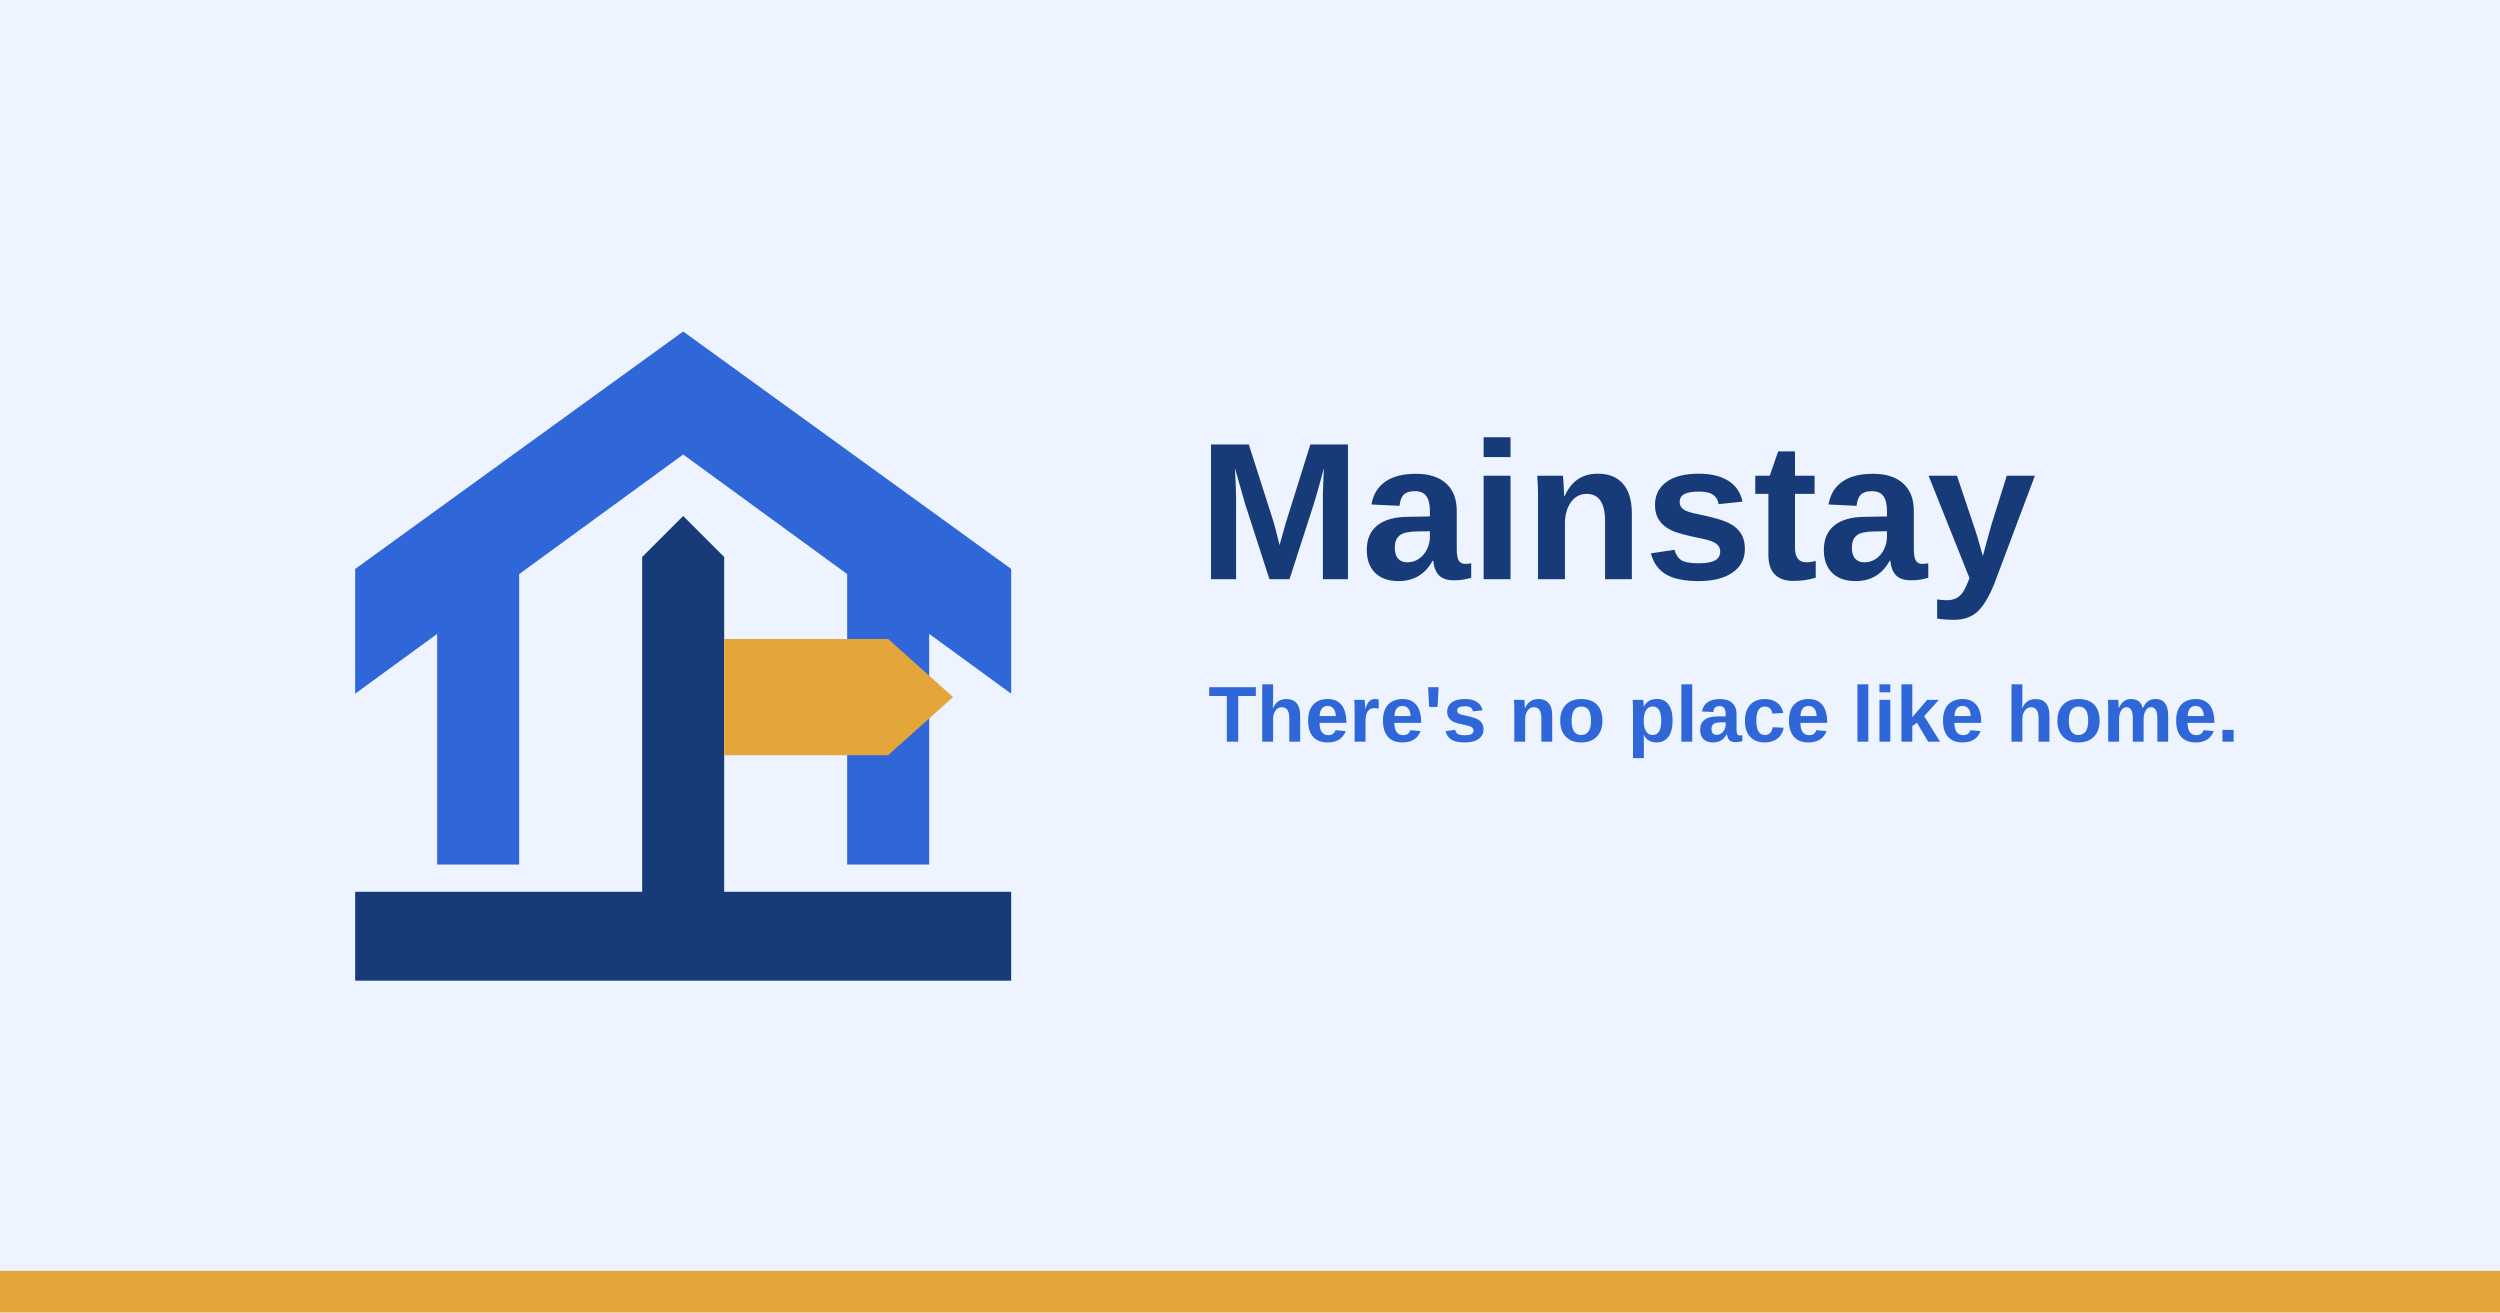
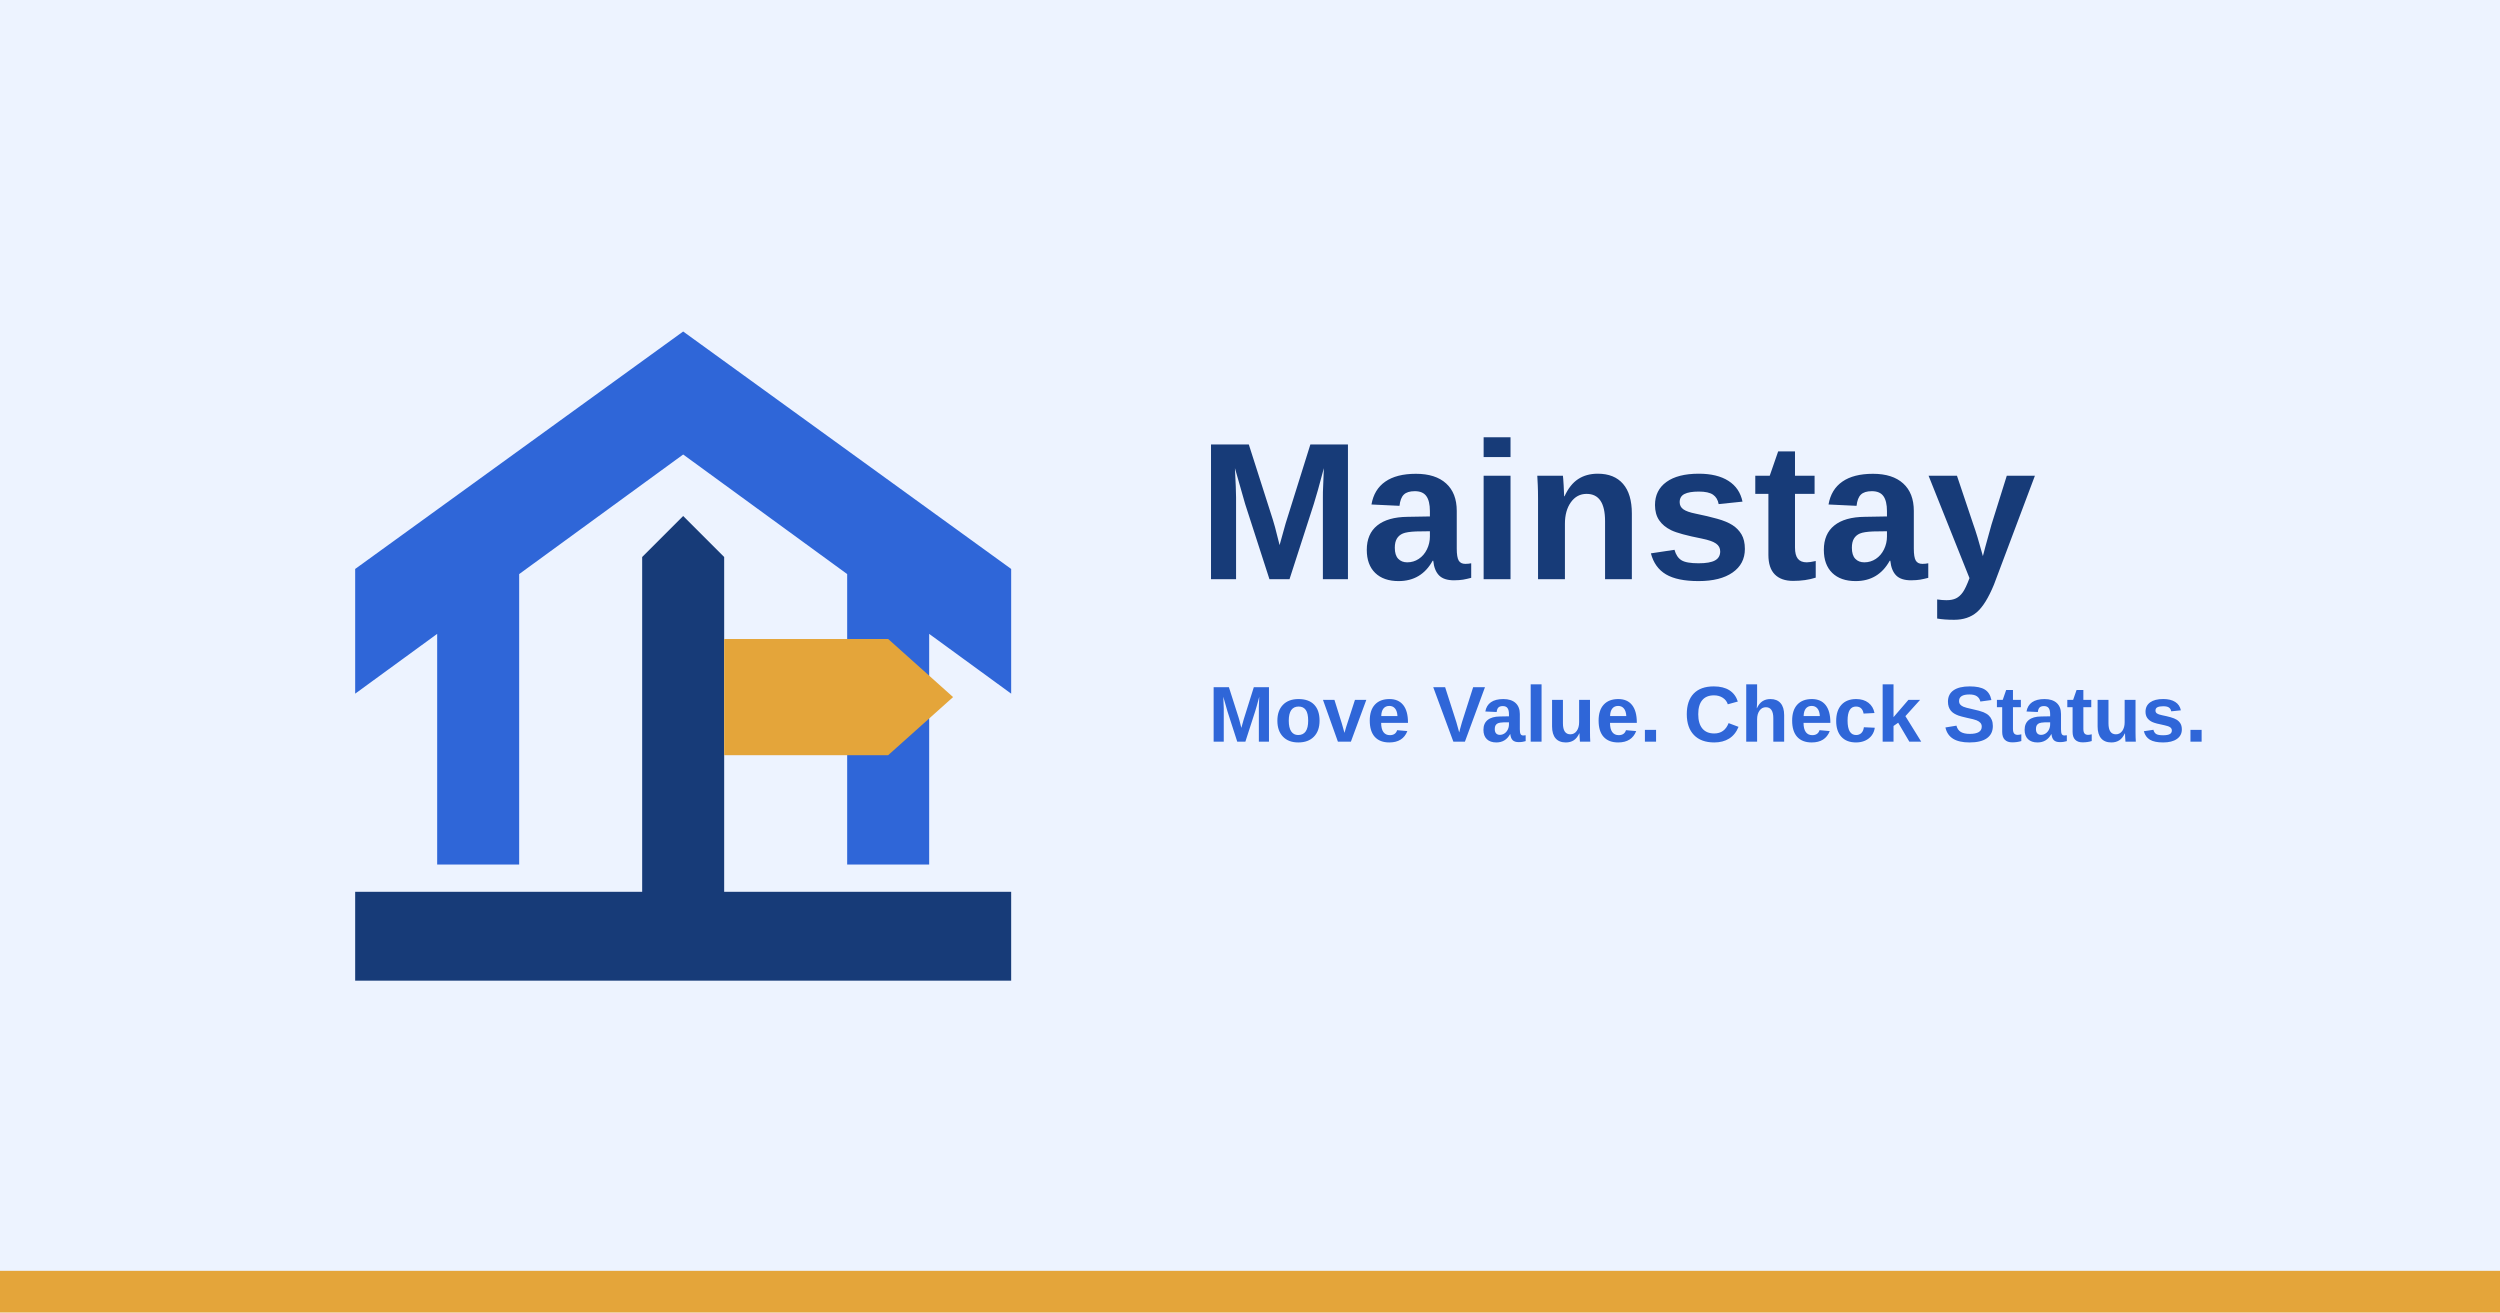
<svg xmlns="http://www.w3.org/2000/svg" viewBox="0 0 1200 630" role="img" aria-labelledby="title desc">
  <rect width="1200" height="630" fill="#edf3ff" />
  <rect y="610" width="1200" height="20" fill="#e4a53a" />
  <g transform="translate(118 105) scale(.82)">
    <path fill="#2f66d8" d="M64 205 256 66l192 139v73l-48-35v135h-48V208l-96-70-96 70v170h-48V243l-48 35z" />
    <path fill="#173b78" d="M64 394h168V198l24-24 24 24v196h168v52H64z" />
    <path fill="#e4a53a" d="M280 246h96l38 34-38 34h-96z" />
  </g>
  <text x="575" y="278" fill="#173b78" font-family="Arial, Helvetica, sans-serif" font-size="94" font-weight="700">Mainstay</text>
-   <text x="580" y="356" fill="#2f66d8" font-family="Arial, Helvetica, sans-serif" font-size="38" font-weight="600">There's no place like home.</text>
+   <text x="580" y="356" fill="#2f66d8" font-family="Arial, Helvetica, sans-serif" font-size="38" font-weight="600">Move Value. Check Status.</text>
</svg>
